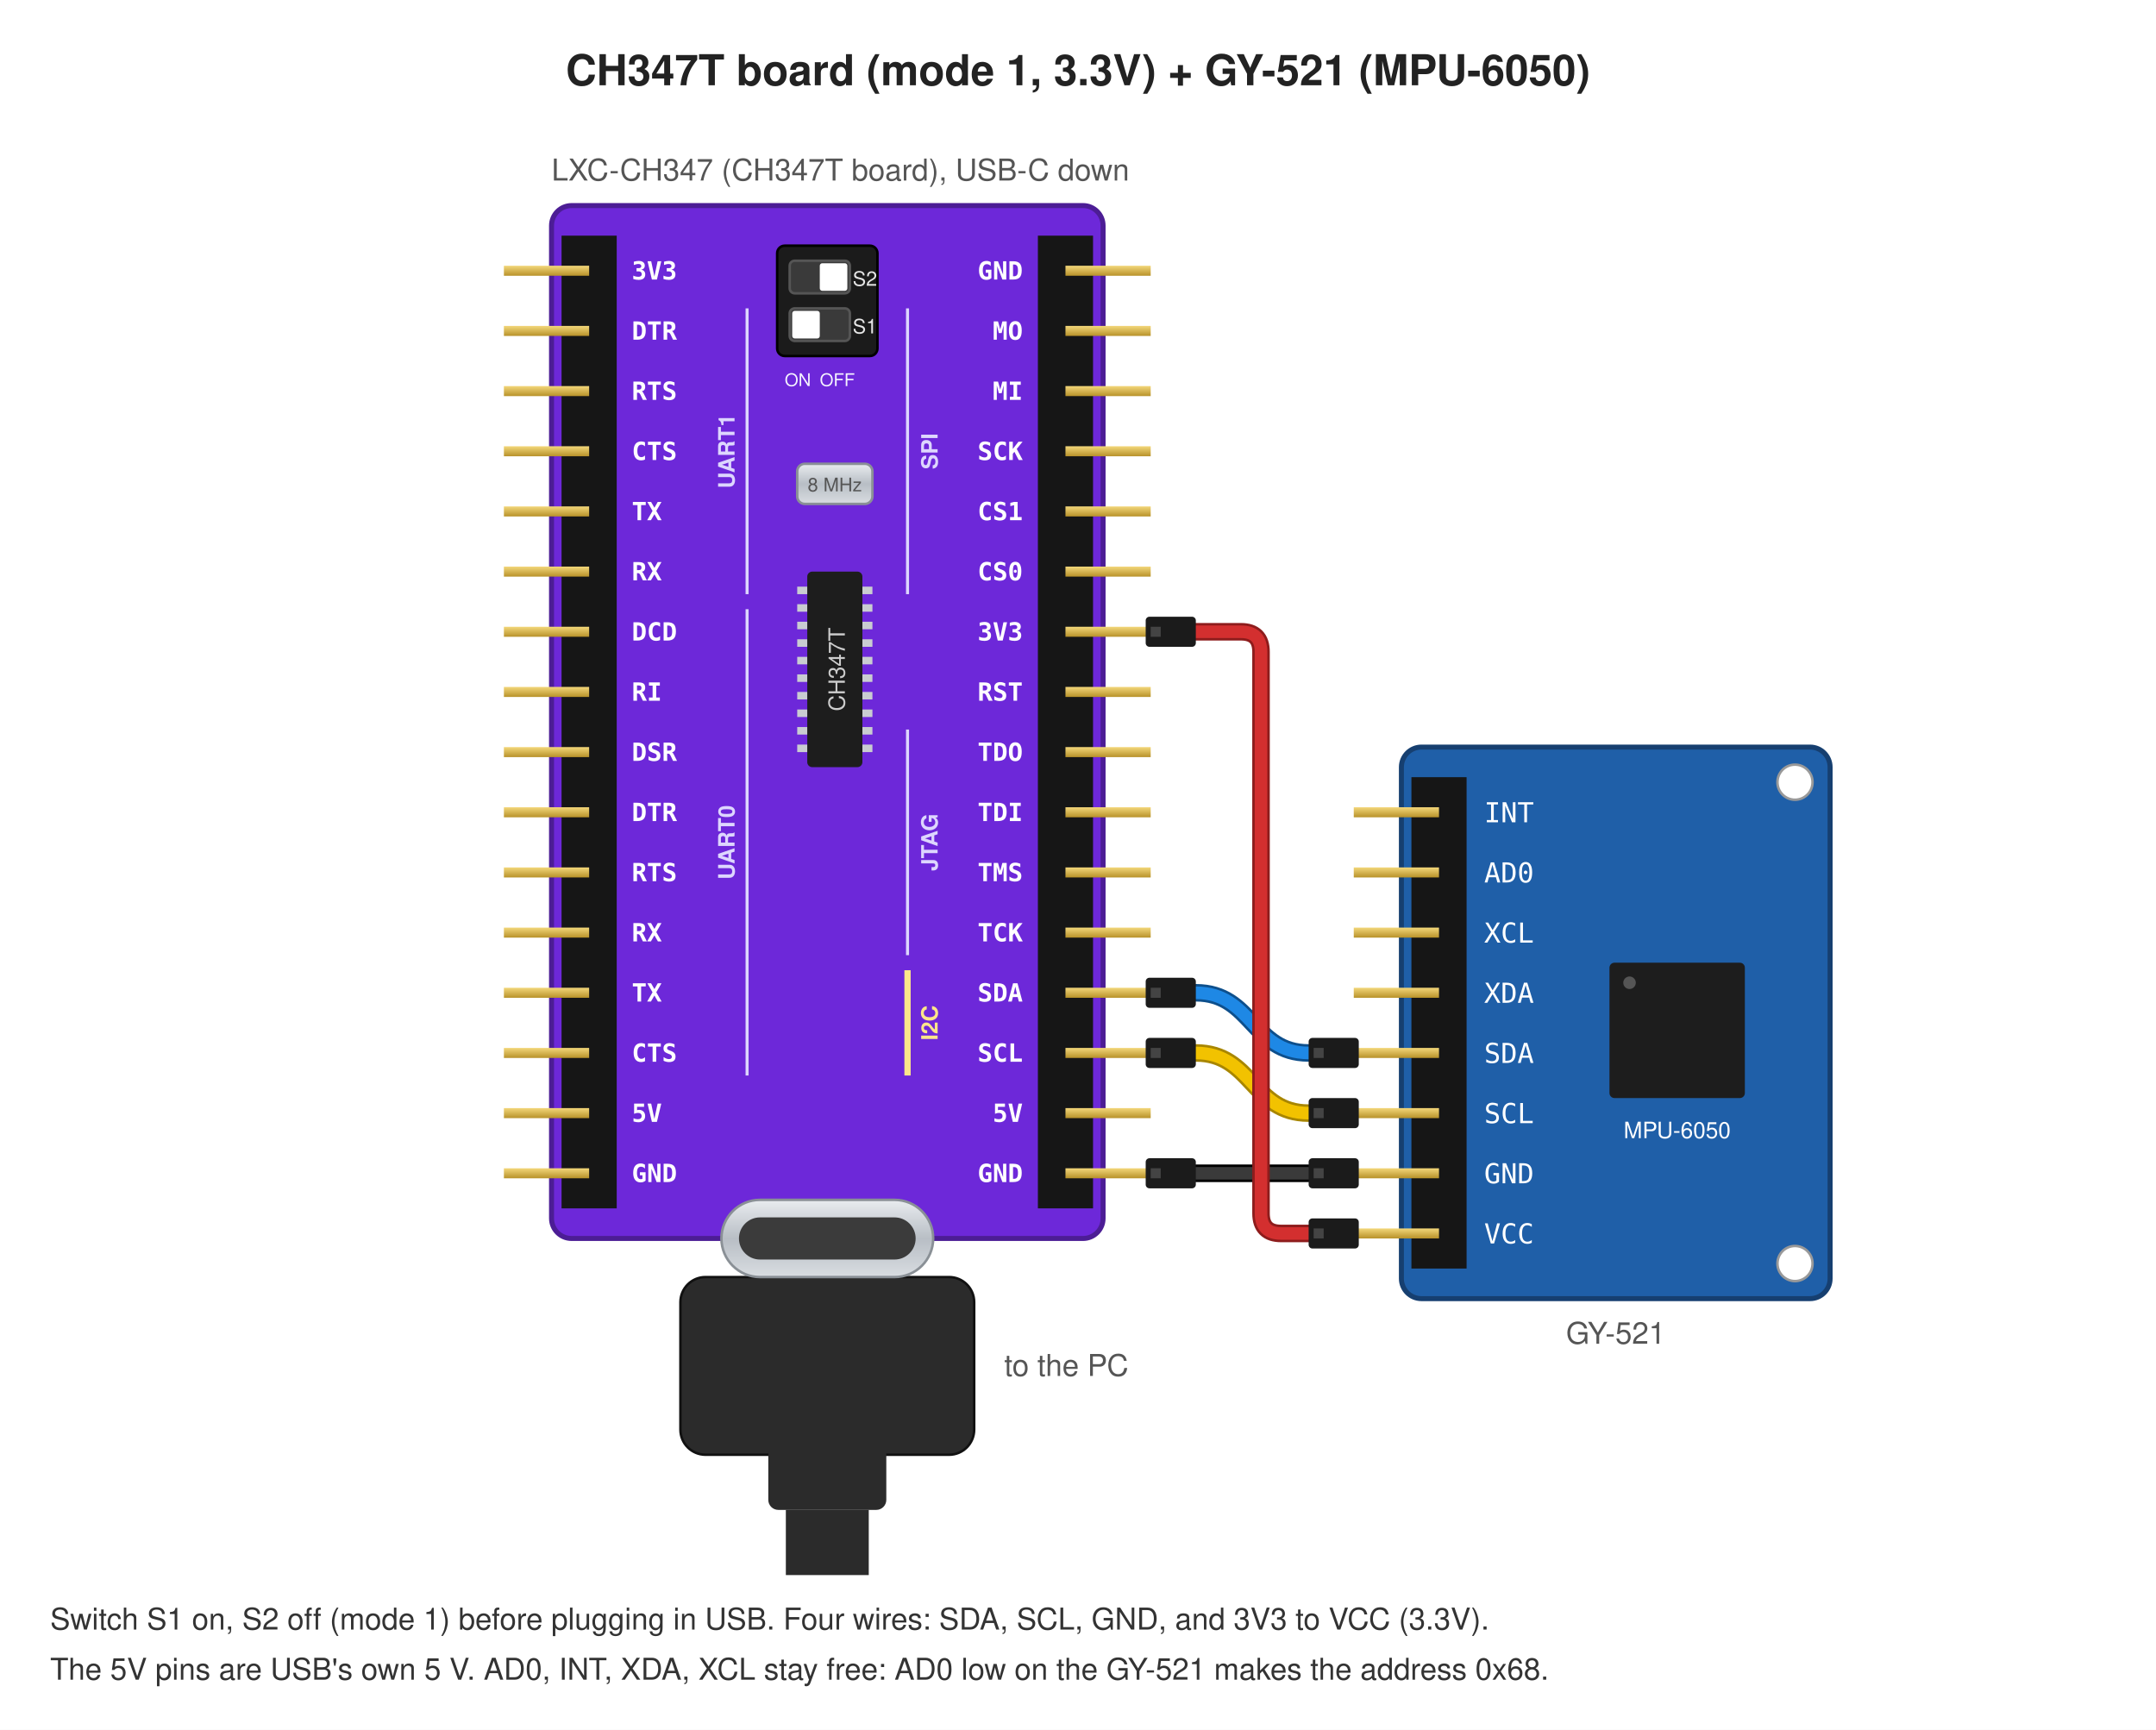
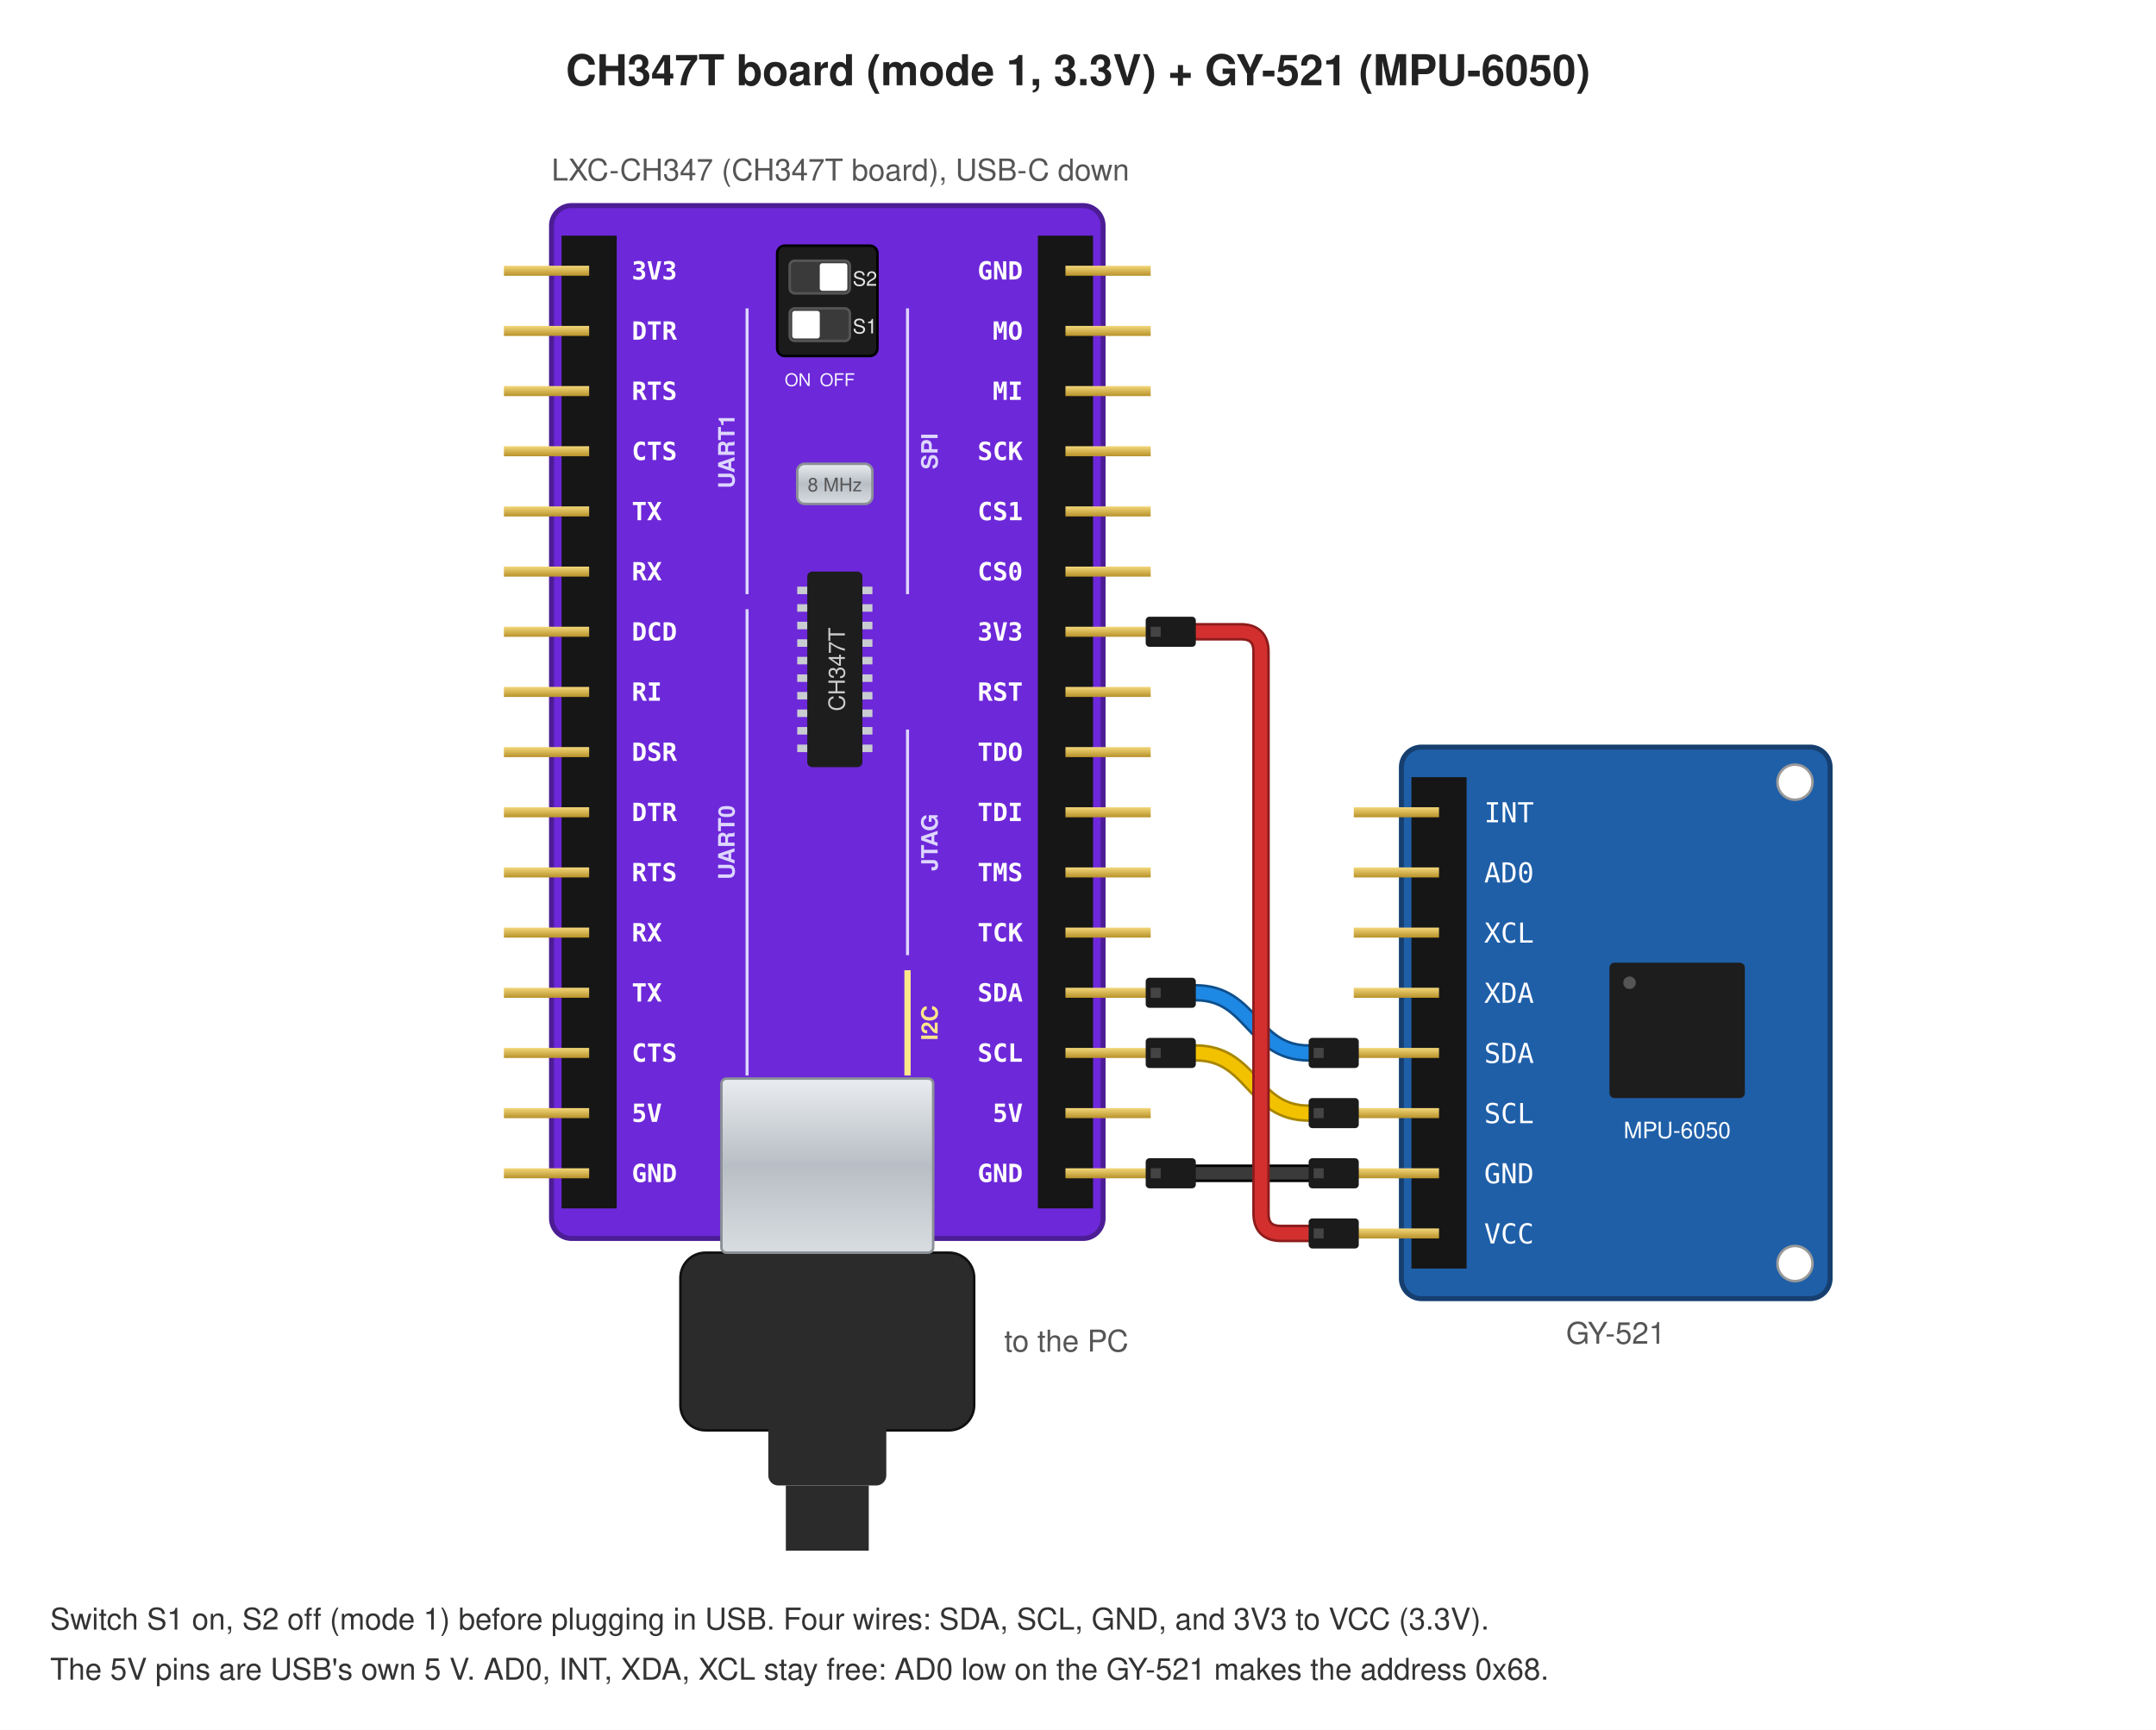
<svg xmlns="http://www.w3.org/2000/svg" viewBox="0 0 860 690" width="860" height="690" font-family="Helvetica, Arial, sans-serif">
  <style>@media (prefers-color-scheme: dark) { .bg { fill-opacity: 0.85 } }</style>
  <defs>
    <linearGradient id="metal" x1="0" y1="0" x2="0" y2="1">
      <stop offset="0" stop-color="#e9ecef" />
      <stop offset="0.5" stop-color="#b8bec5" />
      <stop offset="1" stop-color="#d9dde1" />
    </linearGradient>
    <linearGradient id="pin" x1="0" y1="0" x2="0" y2="1">
      <stop offset="0" stop-color="#f3d77a" />
      <stop offset="1" stop-color="#b8922a" />
    </linearGradient>
    <g id="dupont">
      <rect x="0" y="-6" width="20" height="12" rx="1.5" fill="#1b1b1b" />
      <rect x="2" y="-2" width="4" height="4" fill="#444" />
    </g>
  </defs>
  <rect class="bg" width="860" height="690" fill="#ffffff" />
  <text x="430.0" y="34" text-anchor="middle" font-size="17" font-weight="bold" fill="#222">CH347T board (mode 1, 3.3V) + GY-521 (MPU-6050)</text>
  <rect x="220" y="82" width="220" height="412" rx="8" fill="#6d28d9" stroke="#4c1d95" stroke-width="2" />
  <text x="220" y="72" font-size="12" fill="#555">LXC-CH347 (CH347T board), USB-C down</text>
  <rect x="224" y="94" width="22" height="388" fill="#161616" />
  <rect x="414" y="94" width="22" height="388" fill="#161616" />
  <g fill="url(#pin)">
    <rect x="201" y="106" width="34.0" height="4" />
    <rect x="425.0" y="106" width="34.0" height="4" />
    <rect x="201" y="130" width="34.0" height="4" />
    <rect x="425.0" y="130" width="34.0" height="4" />
    <rect x="201" y="154" width="34.0" height="4" />
    <rect x="425.0" y="154" width="34.0" height="4" />
    <rect x="201" y="178" width="34.0" height="4" />
    <rect x="425.0" y="178" width="34.0" height="4" />
    <rect x="201" y="202" width="34.0" height="4" />
    <rect x="425.0" y="202" width="34.0" height="4" />
    <rect x="201" y="226" width="34.0" height="4" />
    <rect x="425.0" y="226" width="34.0" height="4" />
    <rect x="201" y="250" width="34.0" height="4" />
    <rect x="425.0" y="250" width="34.0" height="4" />
    <rect x="201" y="274" width="34.0" height="4" />
    <rect x="425.0" y="274" width="34.0" height="4" />
    <rect x="201" y="298" width="34.0" height="4" />
    <rect x="425.0" y="298" width="34.0" height="4" />
    <rect x="201" y="322" width="34.0" height="4" />
    <rect x="425.0" y="322" width="34.0" height="4" />
    <rect x="201" y="346" width="34.0" height="4" />
    <rect x="425.0" y="346" width="34.0" height="4" />
    <rect x="201" y="370" width="34.0" height="4" />
    <rect x="425.0" y="370" width="34.0" height="4" />
    <rect x="201" y="394" width="34.0" height="4" />
    <rect x="425.0" y="394" width="34.0" height="4" />
    <rect x="201" y="418" width="34.0" height="4" />
    <rect x="425.0" y="418" width="34.0" height="4" />
    <rect x="201" y="442" width="34.0" height="4" />
    <rect x="425.0" y="442" width="34.0" height="4" />
    <rect x="201" y="466" width="34.0" height="4" />
    <rect x="425.0" y="466" width="34.0" height="4" />
  </g>
  <g font-size="10" font-weight="bold" fill="#fff" font-family="Menlo, Consolas, monospace">
    <text x="252" y="111.5">3V3</text>
    <text x="408" y="111.5" text-anchor="end">GND</text>
    <text x="252" y="135.5">DTR</text>
    <text x="408" y="135.5" text-anchor="end">MO</text>
    <text x="252" y="159.5">RTS</text>
    <text x="408" y="159.5" text-anchor="end">MI</text>
    <text x="252" y="183.5">CTS</text>
    <text x="408" y="183.5" text-anchor="end">SCK</text>
    <text x="252" y="207.5">TX</text>
    <text x="408" y="207.5" text-anchor="end">CS1</text>
    <text x="252" y="231.5">RX</text>
    <text x="408" y="231.5" text-anchor="end">CS0</text>
    <text x="252" y="255.5">DCD</text>
    <text x="408" y="255.5" text-anchor="end">3V3</text>
    <text x="252" y="279.5">RI</text>
    <text x="408" y="279.5" text-anchor="end">RST</text>
    <text x="252" y="303.5">DSR</text>
    <text x="408" y="303.5" text-anchor="end">TDO</text>
    <text x="252" y="327.5">DTR</text>
    <text x="408" y="327.5" text-anchor="end">TDI</text>
    <text x="252" y="351.5">RTS</text>
    <text x="408" y="351.5" text-anchor="end">TMS</text>
    <text x="252" y="375.5">RX</text>
    <text x="408" y="375.5" text-anchor="end">TCK</text>
    <text x="252" y="399.5">TX</text>
    <text x="408" y="399.5" text-anchor="end">SDA</text>
    <text x="252" y="423.5">CTS</text>
    <text x="408" y="423.5" text-anchor="end">SCL</text>
    <text x="252" y="447.5">5V</text>
    <text x="408" y="447.5" text-anchor="end">5V</text>
    <text x="252" y="471.5">GND</text>
    <text x="408" y="471.5" text-anchor="end">GND</text>
  </g>
  <line x1="298" y1="123" x2="298" y2="237" stroke="#ddd6fe" stroke-width="1.2" />
  <text transform="translate(293 180.0) rotate(-90)" text-anchor="middle" font-size="9" font-weight="bold" fill="#ddd6fe">UART1</text>
  <line x1="298" y1="243" x2="298" y2="429" stroke="#ddd6fe" stroke-width="1.2" />
  <text transform="translate(293 336.0) rotate(-90)" text-anchor="middle" font-size="9" font-weight="bold" fill="#ddd6fe">UART0</text>
  <line x1="362" y1="123" x2="362" y2="237" stroke="#ddd6fe" stroke-width="1.2" />
  <text transform="translate(374 180.0) rotate(-90)" text-anchor="middle" font-size="9" font-weight="bold" fill="#ddd6fe">SPI</text>
  <line x1="362" y1="291" x2="362" y2="381" stroke="#ddd6fe" stroke-width="1.2" />
  <text transform="translate(374 336.0) rotate(-90)" text-anchor="middle" font-size="9" font-weight="bold" fill="#ddd6fe">JTAG</text>
  <line x1="362" y1="387" x2="362" y2="429" stroke="#fde68a" stroke-width="2.5" />
  <text transform="translate(374 408.0) rotate(-90)" text-anchor="middle" font-size="9" font-weight="bold" fill="#fde68a">I2C</text>
  <rect x="310" y="98" width="40" height="44" rx="3" fill="#1b1b1b" stroke="#000" />
  <rect x="315" y="104" width="24" height="13" rx="2" fill="#3a3a3a" stroke="#555" />
  <rect x="327" y="105" width="11" height="11" rx="1" fill="#ffffff" />
  <text x="345" y="114" text-anchor="middle" font-size="8" fill="#e5e5e5">S2</text>
  <rect x="315" y="123" width="24" height="13" rx="2" fill="#3a3a3a" stroke="#555" />
  <rect x="316" y="124" width="11" height="11" rx="1" fill="#ffffff" />
  <text x="345" y="133" text-anchor="middle" font-size="8" fill="#e5e5e5">S1</text>
  <text x="313" y="154" font-size="7" fill="#f5f3ff">ON</text>
  <text x="341" y="154" text-anchor="end" font-size="7" fill="#f5f3ff">OFF</text>
  <rect x="318" y="234" width="6" height="3" fill="#c9ccd1" />
  <rect x="342" y="234" width="6" height="3" fill="#c9ccd1" />
  <rect x="318" y="241" width="6" height="3" fill="#c9ccd1" />
  <rect x="342" y="241" width="6" height="3" fill="#c9ccd1" />
  <rect x="318" y="248" width="6" height="3" fill="#c9ccd1" />
  <rect x="342" y="248" width="6" height="3" fill="#c9ccd1" />
  <rect x="318" y="255" width="6" height="3" fill="#c9ccd1" />
  <rect x="342" y="255" width="6" height="3" fill="#c9ccd1" />
  <rect x="318" y="262" width="6" height="3" fill="#c9ccd1" />
  <rect x="342" y="262" width="6" height="3" fill="#c9ccd1" />
  <rect x="318" y="269" width="6" height="3" fill="#c9ccd1" />
  <rect x="342" y="269" width="6" height="3" fill="#c9ccd1" />
  <rect x="318" y="276" width="6" height="3" fill="#c9ccd1" />
  <rect x="342" y="276" width="6" height="3" fill="#c9ccd1" />
  <rect x="318" y="283" width="6" height="3" fill="#c9ccd1" />
  <rect x="342" y="283" width="6" height="3" fill="#c9ccd1" />
  <rect x="318" y="290" width="6" height="3" fill="#c9ccd1" />
  <rect x="342" y="290" width="6" height="3" fill="#c9ccd1" />
  <rect x="318" y="297" width="6" height="3" fill="#c9ccd1" />
  <rect x="342" y="297" width="6" height="3" fill="#c9ccd1" />
  <rect x="322" y="228" width="22" height="78" rx="2" fill="#1d1d1d" />
  <text transform="translate(337 267) rotate(-90)" text-anchor="middle" font-size="9" fill="#ccc">CH347T</text>
  <rect x="318" y="185.0" width="30" height="16" rx="3" fill="url(#metal)" stroke="#8a9096" />
  <text x="333" y="196.0" text-anchor="middle" font-size="7.5" fill="#555">8 MHz</text>
-   <rect x="271.417" y="509.402" width="117.165" height="70.866" rx="10" fill="#2b2b2b" stroke="#111" />
-   <rect x="306.465" y="576.268" width="47.071" height="26" rx="4" fill="#2b2b2b" />
-   <rect x="313.465" y="602.268" width="33.071" height="26" fill="#2b2b2b" />
-   <rect x="287.764" y="478.598" width="84.472" height="30.803" rx="15.402" fill="url(#metal)" stroke="#8a9096" />
-   <rect x="294.764" y="485.598" width="70.472" height="16.803" rx="8.402" fill="#3b3b3b" />
-   <text x="400.583" y="548.835" font-size="12" fill="#555">to the PC</text>
+   <rect x="271.417" y="499.669" width="117.165" height="70.866" rx="10" fill="#2b2b2b" stroke="#111" />
+   <rect x="306.465" y="566.535" width="47.071" height="26" rx="4" fill="#2b2b2b" />
+   <rect x="313.465" y="592.535" width="33.071" height="26" fill="#2b2b2b" />
+   <rect x="287.764" y="430.22" width="84.472" height="69.449" rx="2" fill="url(#metal)" stroke="#8a9096" />
+   <text x="400.583" y="539.102" font-size="12" fill="#555">to the PC</text>
  <rect x="559" y="298" width="171" height="220" rx="8" fill="#1f5fa8" stroke="#163f70" stroke-width="2" />
  <circle cx="716" cy="312" r="7" fill="#fff" stroke="#999" />
  <circle cx="716" cy="504" r="7" fill="#fff" stroke="#999" />
  <rect x="563" y="310" width="22" height="196" fill="#161616" />
  <g fill="url(#pin)">
    <rect x="540" y="322" width="34" height="4" />
    <rect x="540" y="346" width="34" height="4" />
    <rect x="540" y="370" width="34" height="4" />
    <rect x="540" y="394" width="34" height="4" />
    <rect x="540" y="418" width="34" height="4" />
    <rect x="540" y="442" width="34" height="4" />
    <rect x="540" y="466" width="34" height="4" />
    <rect x="540" y="490" width="34" height="4" />
  </g>
  <g font-size="11" fill="#fff" font-family="Menlo, Consolas, monospace">
    <text x="592" y="328">INT</text>
    <text x="592" y="352">AD0</text>
    <text x="592" y="376">XCL</text>
    <text x="592" y="400">XDA</text>
    <text x="592" y="424">SDA</text>
    <text x="592" y="448">SCL</text>
    <text x="592" y="472">GND</text>
    <text x="592" y="496">VCC</text>
  </g>
  <rect x="642" y="384" width="54" height="54" rx="2" fill="#1d1d1d" />
  <circle cx="650" cy="392" r="2.5" fill="#555" />
  <text x="669" y="454" text-anchor="middle" font-size="9" fill="#fff">MPU-6050</text>
  <text x="644.5" y="536" text-anchor="middle" font-size="12" fill="#555">GY-521</text>
  <g stroke-linecap="round" fill="none">
    <path d="M477 396 C 499.5 396, 499.5 420, 522 420" stroke="#0d4f8c" stroke-width="7" />
    <path d="M477 396 C 499.5 396, 499.5 420, 522 420" stroke="#1e88e5" stroke-width="5" />
    <path d="M477 420 C 499.5 420, 499.5 444, 522 444" stroke="#a88600" stroke-width="7" />
    <path d="M477 420 C 499.5 420, 499.5 444, 522 444" stroke="#f2c200" stroke-width="5" />
    <path d="M477 468 H522" stroke="#000" stroke-width="7" />
    <path d="M477 468 H522" stroke="#3a3a3a" stroke-width="5" />
    <path d="M477 252 H495 Q503 252 503 260 V484 Q503 492 511 492 H522" stroke="#8e1c1c" stroke-width="7" />
    <path d="M477 252 H495 Q503 252 503 260 V484 Q503 492 511 492 H522" stroke="#d32f2f" stroke-width="5" />
  </g>
  <use href="#dupont" x="457" y="396" />
  <use href="#dupont" x="522" y="420" />
  <use href="#dupont" x="457" y="420" />
  <use href="#dupont" x="522" y="444" />
  <use href="#dupont" x="457" y="468" />
  <use href="#dupont" x="522" y="468" />
  <use href="#dupont" x="457" y="252" />
  <use href="#dupont" x="522" y="492" />
  <g font-size="12" fill="#333">
    <text x="20" y="650">Switch S1 on, S2 off (mode 1) before plugging in USB. Four wires: SDA, SCL, GND, and 3V3 to VCC (3.3V).</text>
    <text x="20" y="670">The 5V pins are USB's own 5 V. AD0, INT, XDA, XCL stay free: AD0 low on the GY-521 makes the address 0x68.</text>
  </g>
</svg>
